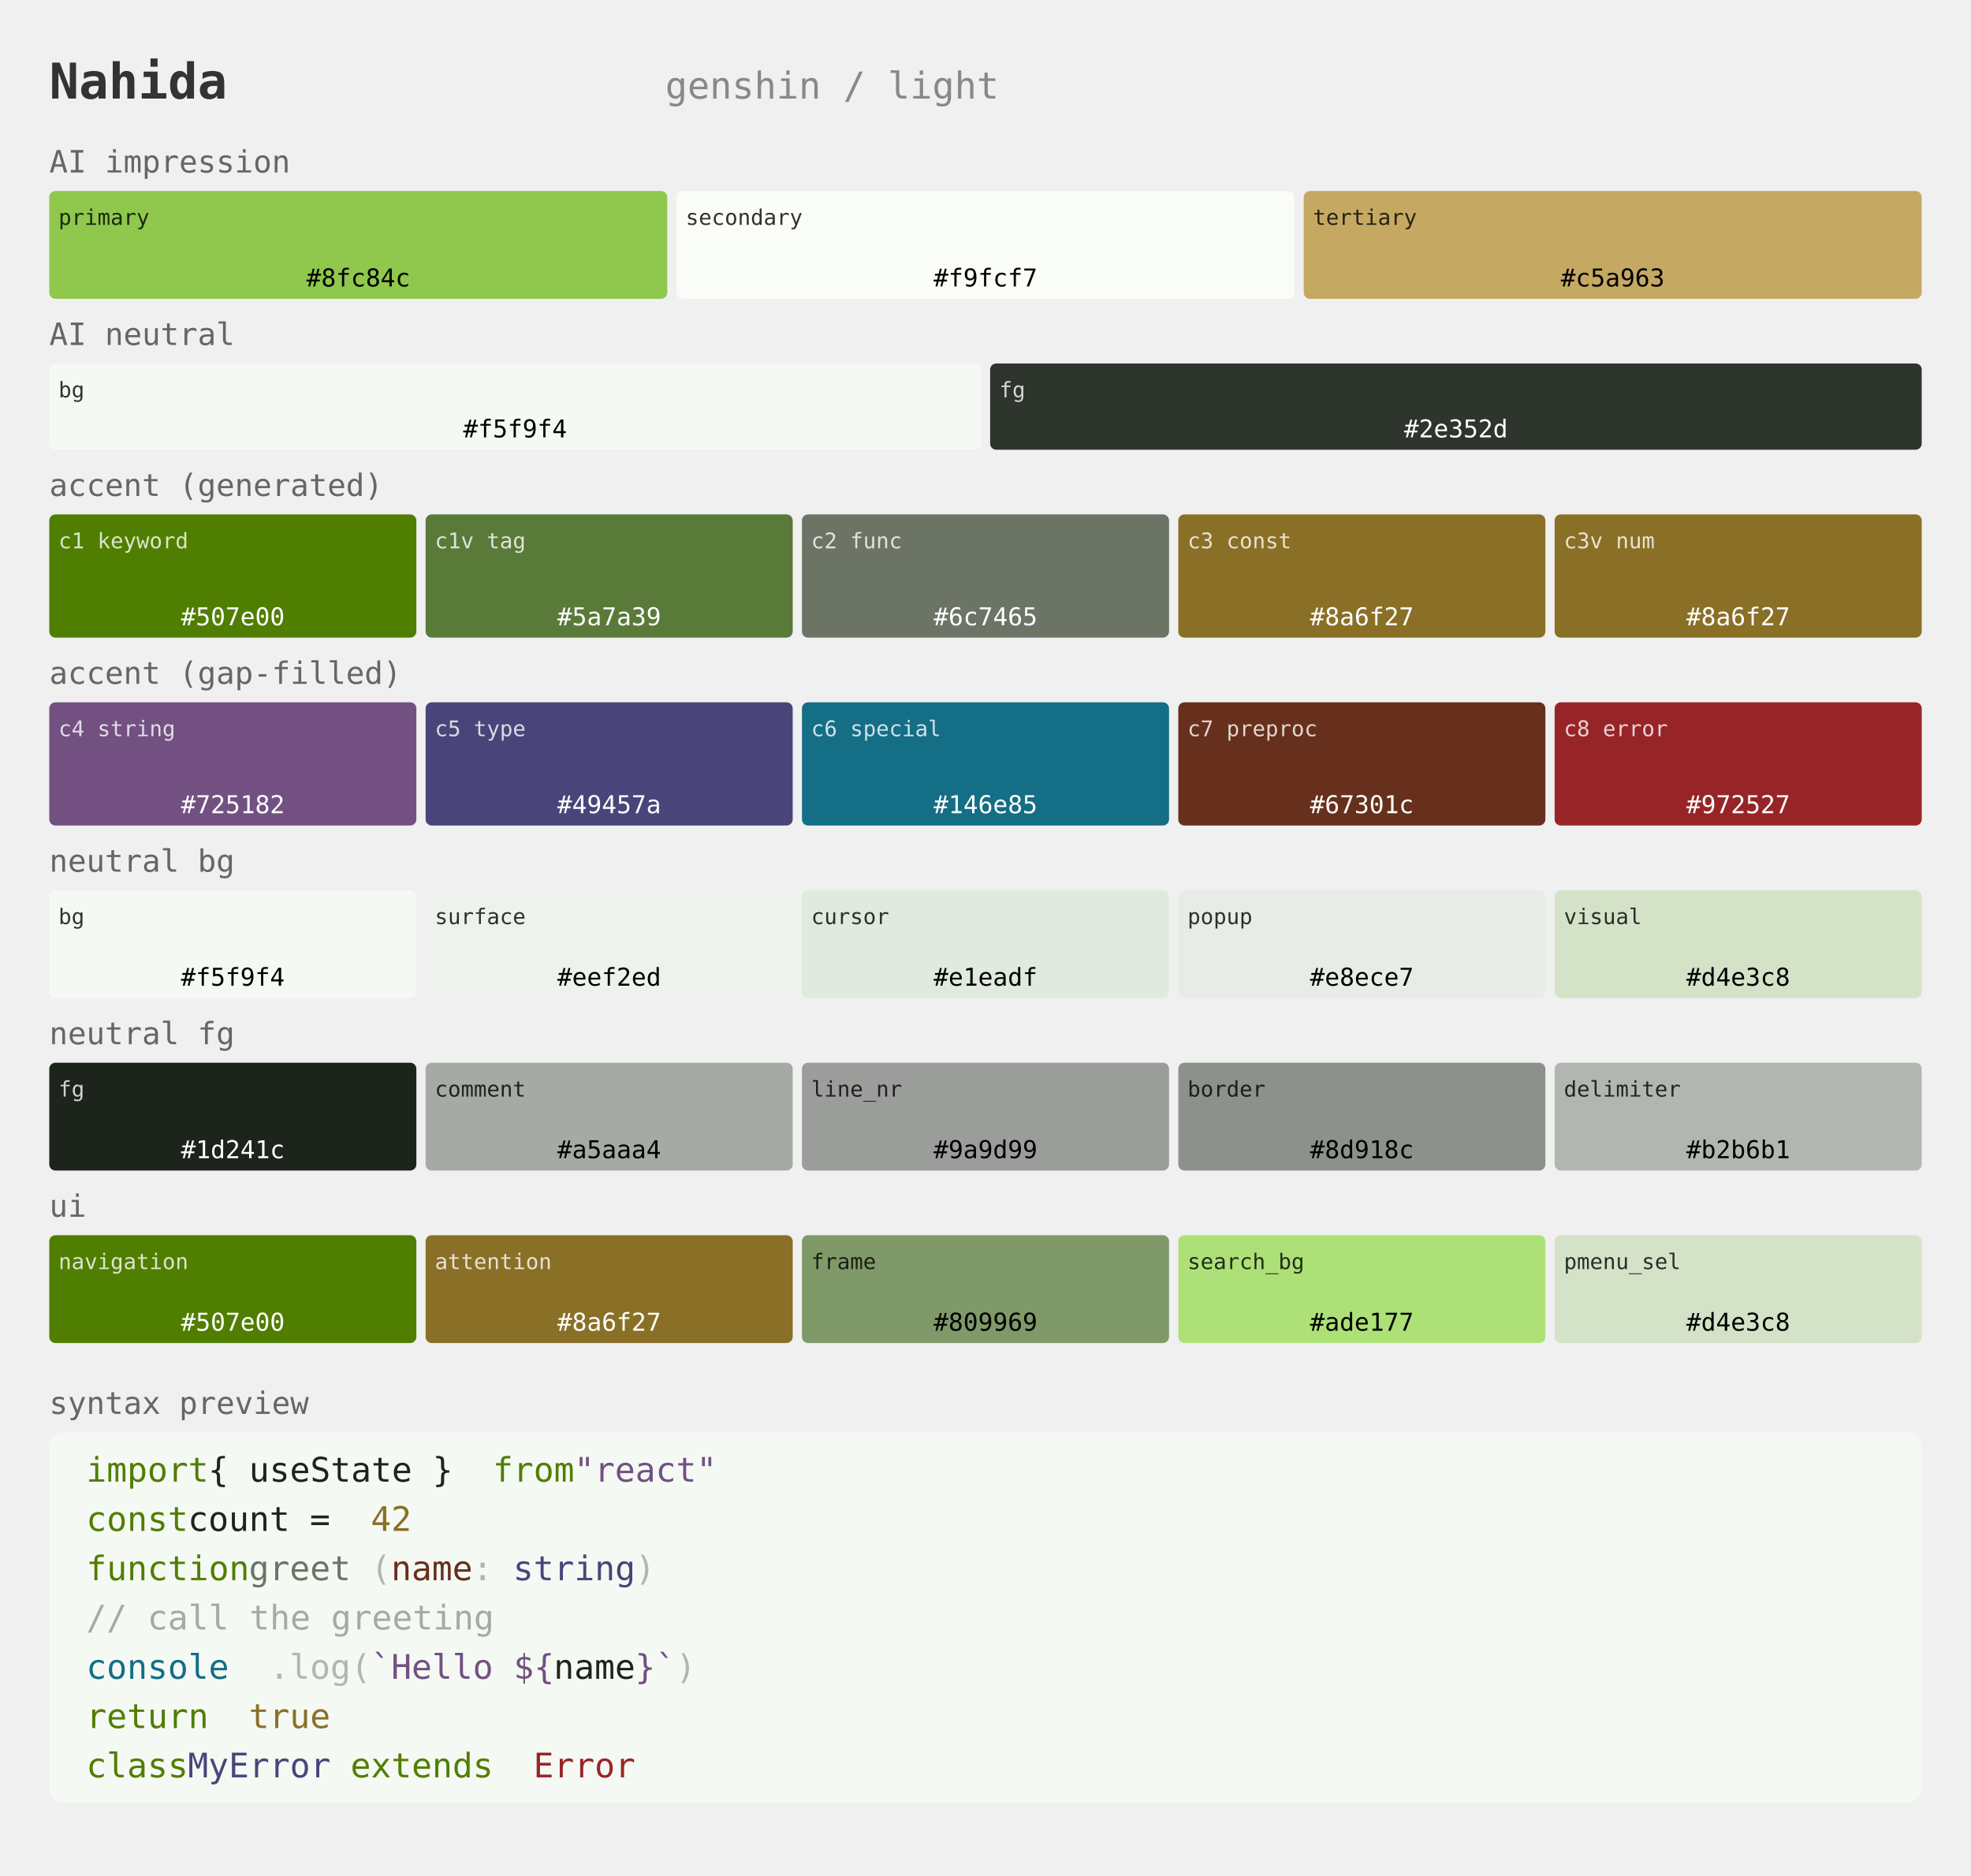
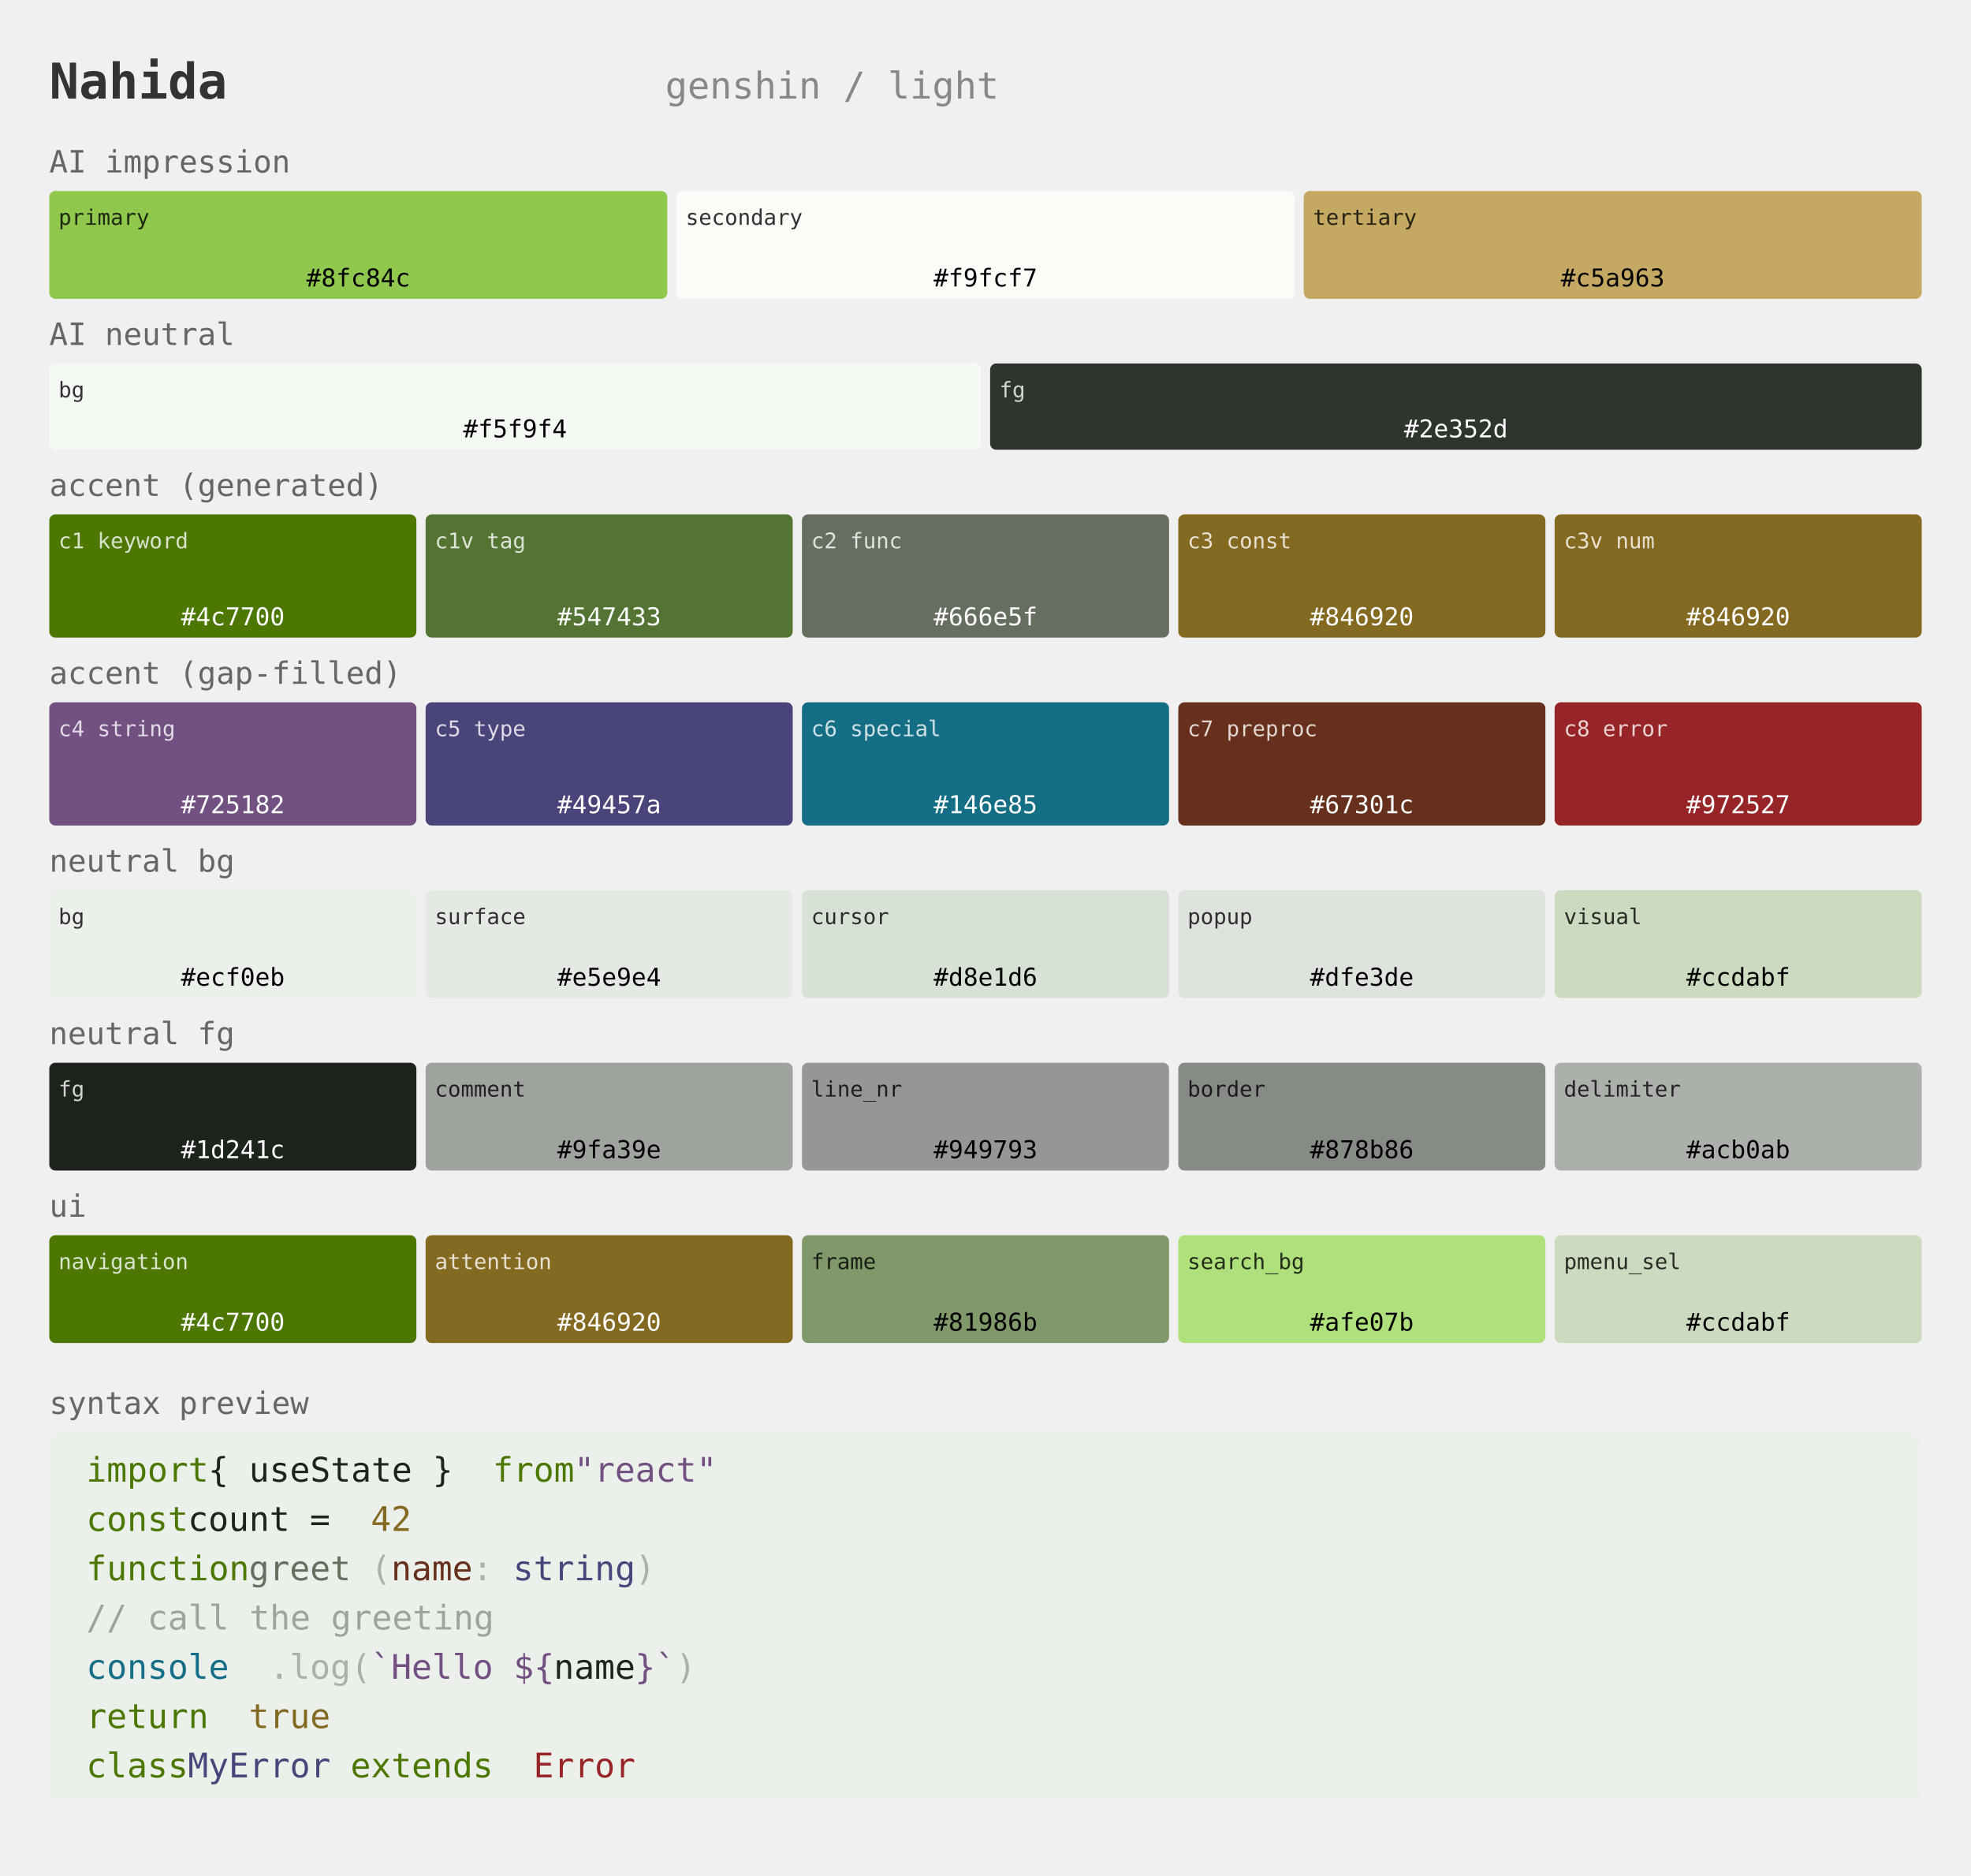
<svg xmlns="http://www.w3.org/2000/svg" width="640" height="609" style="background:#f5f5f5; font-family:ui-monospace,monospace;">
  <text x="16" y="32" fill="#333" font-size="16" font-weight="bold">Nahida</text>
  <text x="216" y="32" fill="#888" font-size="12">genshin / light</text>
  <text x="16" y="56" fill="#666" font-size="10">AI impression</text>
  <rect x="16" y="62" width="200.667" height="35" fill="#8fc84c" rx="2" />
  <text x="19" y="73" fill="#000000" font-size="7" opacity="0.8">primary</text>
  <text x="116.333" y="93" fill="#000000" font-size="8" text-anchor="middle">#8fc84c</text>
  <rect x="219.667" y="62" width="200.667" height="35" fill="#f9fcf7" rx="2" />
  <text x="222.667" y="73" fill="#000000" font-size="7" opacity="0.8">secondary</text>
  <text x="320" y="93" fill="#000000" font-size="8" text-anchor="middle">#f9fcf7</text>
  <rect x="423.333" y="62" width="200.667" height="35" fill="#c5a963" rx="2" />
  <text x="426.333" y="73" fill="#000000" font-size="7" opacity="0.8">tertiary</text>
  <text x="523.667" y="93" fill="#000000" font-size="8" text-anchor="middle">#c5a963</text>
  <text x="16" y="112" fill="#666" font-size="10">AI neutral</text>
  <rect x="16" y="118" width="302.5" height="28" fill="#f5f9f4" rx="2" />
  <text x="19" y="129" fill="#000000" font-size="7" opacity="0.8">bg</text>
  <text x="167.25" y="142" fill="#000000" font-size="8" text-anchor="middle">#f5f9f4</text>
  <rect x="321.5" y="118" width="302.5" height="28" fill="#2e352d" rx="2" />
  <text x="324.5" y="129" fill="#ffffff" font-size="7" opacity="0.8">fg</text>
  <text x="472.75" y="142" fill="#ffffff" font-size="8" text-anchor="middle">#2e352d</text>
  <text x="16" y="161" fill="#666" font-size="10">accent (generated)</text>
-   <rect x="16" y="167" width="119.2" height="40" fill="#507e00" rx="2" />
+   <rect x="16" y="167" width="119.2" height="40" fill="#4c7700" rx="2" />
  <text x="19" y="178" fill="#ffffff" font-size="7" opacity="0.8">c1 keyword</text>
-   <text x="75.6" y="203" fill="#ffffff" font-size="8" text-anchor="middle">#507e00</text>
-   <rect x="138.2" y="167" width="119.2" height="40" fill="#5a7a39" rx="2" />
+   <text x="75.6" y="203" fill="#ffffff" font-size="8" text-anchor="middle">#4c7700</text>
+   <rect x="138.2" y="167" width="119.2" height="40" fill="#547433" rx="2" />
  <text x="141.2" y="178" fill="#ffffff" font-size="7" opacity="0.8">c1v tag</text>
-   <text x="197.8" y="203" fill="#ffffff" font-size="8" text-anchor="middle">#5a7a39</text>
-   <rect x="260.4" y="167" width="119.2" height="40" fill="#6c7465" rx="2" />
+   <text x="197.8" y="203" fill="#ffffff" font-size="8" text-anchor="middle">#547433</text>
+   <rect x="260.4" y="167" width="119.2" height="40" fill="#666e5f" rx="2" />
  <text x="263.4" y="178" fill="#ffffff" font-size="7" opacity="0.8">c2 func</text>
-   <text x="320" y="203" fill="#ffffff" font-size="8" text-anchor="middle">#6c7465</text>
-   <rect x="382.6" y="167" width="119.2" height="40" fill="#8a6f27" rx="2" />
+   <text x="320" y="203" fill="#ffffff" font-size="8" text-anchor="middle">#666e5f</text>
+   <rect x="382.6" y="167" width="119.2" height="40" fill="#846920" rx="2" />
  <text x="385.6" y="178" fill="#ffffff" font-size="7" opacity="0.8">c3 const</text>
-   <text x="442.2" y="203" fill="#ffffff" font-size="8" text-anchor="middle">#8a6f27</text>
-   <rect x="504.8" y="167" width="119.2" height="40" fill="#8a6f27" rx="2" />
+   <text x="442.2" y="203" fill="#ffffff" font-size="8" text-anchor="middle">#846920</text>
+   <rect x="504.8" y="167" width="119.2" height="40" fill="#846920" rx="2" />
  <text x="507.8" y="178" fill="#ffffff" font-size="7" opacity="0.8">c3v num</text>
-   <text x="564.4" y="203" fill="#ffffff" font-size="8" text-anchor="middle">#8a6f27</text>
+   <text x="564.4" y="203" fill="#ffffff" font-size="8" text-anchor="middle">#846920</text>
  <text x="16" y="222" fill="#666" font-size="10">accent (gap-filled)</text>
  <rect x="16" y="228" width="119.2" height="40" fill="#725182" rx="2" />
  <text x="19" y="239" fill="#ffffff" font-size="7" opacity="0.8">c4 string</text>
  <text x="75.6" y="264" fill="#ffffff" font-size="8" text-anchor="middle">#725182</text>
  <rect x="138.2" y="228" width="119.2" height="40" fill="#49457a" rx="2" />
  <text x="141.2" y="239" fill="#ffffff" font-size="7" opacity="0.8">c5 type</text>
  <text x="197.8" y="264" fill="#ffffff" font-size="8" text-anchor="middle">#49457a</text>
  <rect x="260.4" y="228" width="119.2" height="40" fill="#146e85" rx="2" />
  <text x="263.4" y="239" fill="#ffffff" font-size="7" opacity="0.8">c6 special</text>
  <text x="320" y="264" fill="#ffffff" font-size="8" text-anchor="middle">#146e85</text>
  <rect x="382.6" y="228" width="119.2" height="40" fill="#67301c" rx="2" />
  <text x="385.6" y="239" fill="#ffffff" font-size="7" opacity="0.8">c7 preproc</text>
  <text x="442.2" y="264" fill="#ffffff" font-size="8" text-anchor="middle">#67301c</text>
  <rect x="504.8" y="228" width="119.2" height="40" fill="#972527" rx="2" />
  <text x="507.8" y="239" fill="#ffffff" font-size="7" opacity="0.8">c8 error</text>
  <text x="564.4" y="264" fill="#ffffff" font-size="8" text-anchor="middle">#972527</text>
  <text x="16" y="283" fill="#666" font-size="10">neutral bg</text>
-   <rect x="16" y="289" width="119.2" height="35" fill="#f5f9f4" rx="2" />
+   <rect x="16" y="289" width="119.2" height="35" fill="#ecf0eb" rx="2" />
  <text x="19" y="300" fill="#000000" font-size="7" opacity="0.8">bg</text>
-   <text x="75.6" y="320" fill="#000000" font-size="8" text-anchor="middle">#f5f9f4</text>
-   <rect x="138.2" y="289" width="119.2" height="35" fill="#eef2ed" rx="2" />
+   <text x="75.6" y="320" fill="#000000" font-size="8" text-anchor="middle">#ecf0eb</text>
+   <rect x="138.2" y="289" width="119.2" height="35" fill="#e5e9e4" rx="2" />
  <text x="141.2" y="300" fill="#000000" font-size="7" opacity="0.8">surface</text>
-   <text x="197.8" y="320" fill="#000000" font-size="8" text-anchor="middle">#eef2ed</text>
-   <rect x="260.4" y="289" width="119.2" height="35" fill="#e1eadf" rx="2" />
+   <text x="197.8" y="320" fill="#000000" font-size="8" text-anchor="middle">#e5e9e4</text>
+   <rect x="260.4" y="289" width="119.2" height="35" fill="#d8e1d6" rx="2" />
  <text x="263.4" y="300" fill="#000000" font-size="7" opacity="0.8">cursor</text>
-   <text x="320" y="320" fill="#000000" font-size="8" text-anchor="middle">#e1eadf</text>
-   <rect x="382.6" y="289" width="119.2" height="35" fill="#e8ece7" rx="2" />
+   <text x="320" y="320" fill="#000000" font-size="8" text-anchor="middle">#d8e1d6</text>
+   <rect x="382.6" y="289" width="119.2" height="35" fill="#dfe3de" rx="2" />
  <text x="385.6" y="300" fill="#000000" font-size="7" opacity="0.8">popup</text>
-   <text x="442.2" y="320" fill="#000000" font-size="8" text-anchor="middle">#e8ece7</text>
-   <rect x="504.8" y="289" width="119.2" height="35" fill="#d4e3c8" rx="2" />
+   <text x="442.2" y="320" fill="#000000" font-size="8" text-anchor="middle">#dfe3de</text>
+   <rect x="504.8" y="289" width="119.2" height="35" fill="#ccdabf" rx="2" />
  <text x="507.8" y="300" fill="#000000" font-size="7" opacity="0.8">visual</text>
-   <text x="564.4" y="320" fill="#000000" font-size="8" text-anchor="middle">#d4e3c8</text>
+   <text x="564.4" y="320" fill="#000000" font-size="8" text-anchor="middle">#ccdabf</text>
  <text x="16" y="339" fill="#666" font-size="10">neutral fg</text>
  <rect x="16" y="345" width="119.2" height="35" fill="#1d241c" rx="2" />
  <text x="19" y="356" fill="#ffffff" font-size="7" opacity="0.8">fg</text>
  <text x="75.6" y="376" fill="#ffffff" font-size="8" text-anchor="middle">#1d241c</text>
-   <rect x="138.2" y="345" width="119.2" height="35" fill="#a5aaa4" rx="2" />
+   <rect x="138.2" y="345" width="119.2" height="35" fill="#9fa39e" rx="2" />
  <text x="141.2" y="356" fill="#000000" font-size="7" opacity="0.8">comment</text>
-   <text x="197.8" y="376" fill="#000000" font-size="8" text-anchor="middle">#a5aaa4</text>
-   <rect x="260.4" y="345" width="119.2" height="35" fill="#9a9d99" rx="2" />
+   <text x="197.8" y="376" fill="#000000" font-size="8" text-anchor="middle">#9fa39e</text>
+   <rect x="260.4" y="345" width="119.2" height="35" fill="#949793" rx="2" />
  <text x="263.4" y="356" fill="#000000" font-size="7" opacity="0.8">line_nr</text>
-   <text x="320" y="376" fill="#000000" font-size="8" text-anchor="middle">#9a9d99</text>
-   <rect x="382.6" y="345" width="119.2" height="35" fill="#8d918c" rx="2" />
+   <text x="320" y="376" fill="#000000" font-size="8" text-anchor="middle">#949793</text>
+   <rect x="382.6" y="345" width="119.2" height="35" fill="#878b86" rx="2" />
  <text x="385.6" y="356" fill="#000000" font-size="7" opacity="0.8">border</text>
-   <text x="442.2" y="376" fill="#000000" font-size="8" text-anchor="middle">#8d918c</text>
-   <rect x="504.8" y="345" width="119.2" height="35" fill="#b2b6b1" rx="2" />
+   <text x="442.2" y="376" fill="#000000" font-size="8" text-anchor="middle">#878b86</text>
+   <rect x="504.8" y="345" width="119.2" height="35" fill="#acb0ab" rx="2" />
  <text x="507.8" y="356" fill="#000000" font-size="7" opacity="0.8">delimiter</text>
-   <text x="564.4" y="376" fill="#000000" font-size="8" text-anchor="middle">#b2b6b1</text>
+   <text x="564.4" y="376" fill="#000000" font-size="8" text-anchor="middle">#acb0ab</text>
  <text x="16" y="395" fill="#666" font-size="10">ui</text>
-   <rect x="16" y="401" width="119.2" height="35" fill="#507e00" rx="2" />
+   <rect x="16" y="401" width="119.2" height="35" fill="#4c7700" rx="2" />
  <text x="19" y="412" fill="#ffffff" font-size="7" opacity="0.8">navigation</text>
-   <text x="75.6" y="432" fill="#ffffff" font-size="8" text-anchor="middle">#507e00</text>
-   <rect x="138.2" y="401" width="119.2" height="35" fill="#8a6f27" rx="2" />
+   <text x="75.6" y="432" fill="#ffffff" font-size="8" text-anchor="middle">#4c7700</text>
+   <rect x="138.2" y="401" width="119.2" height="35" fill="#846920" rx="2" />
  <text x="141.2" y="412" fill="#ffffff" font-size="7" opacity="0.8">attention</text>
-   <text x="197.8" y="432" fill="#ffffff" font-size="8" text-anchor="middle">#8a6f27</text>
-   <rect x="260.4" y="401" width="119.2" height="35" fill="#809969" rx="2" />
+   <text x="197.8" y="432" fill="#ffffff" font-size="8" text-anchor="middle">#846920</text>
+   <rect x="260.4" y="401" width="119.2" height="35" fill="#81986b" rx="2" />
  <text x="263.4" y="412" fill="#000000" font-size="7" opacity="0.8">frame</text>
-   <text x="320" y="432" fill="#000000" font-size="8" text-anchor="middle">#809969</text>
-   <rect x="382.6" y="401" width="119.2" height="35" fill="#ade177" rx="2" />
+   <text x="320" y="432" fill="#000000" font-size="8" text-anchor="middle">#81986b</text>
+   <rect x="382.6" y="401" width="119.2" height="35" fill="#afe07b" rx="2" />
  <text x="385.6" y="412" fill="#000000" font-size="7" opacity="0.8">search_bg</text>
-   <text x="442.2" y="432" fill="#000000" font-size="8" text-anchor="middle">#ade177</text>
-   <rect x="504.8" y="401" width="119.2" height="35" fill="#d4e3c8" rx="2" />
+   <text x="442.2" y="432" fill="#000000" font-size="8" text-anchor="middle">#afe07b</text>
+   <rect x="504.8" y="401" width="119.2" height="35" fill="#ccdabf" rx="2" />
  <text x="507.8" y="412" fill="#000000" font-size="7" opacity="0.8">pmenu_sel</text>
-   <text x="564.4" y="432" fill="#000000" font-size="8" text-anchor="middle">#d4e3c8</text>
+   <text x="564.4" y="432" fill="#000000" font-size="8" text-anchor="middle">#ccdabf</text>
  <text x="16" y="459" fill="#666" font-size="10">syntax preview</text>
-   <rect x="16" y="465" width="608" height="120" fill="#f5f9f4" rx="4" />
-   <text x="28" y="481" fill="#507e00" font-size="11" font-family="monospace">import</text>
+   <rect x="16" y="465" width="608" height="120" fill="#ecf0eb" rx="4" />
+   <text x="28" y="481" fill="#4c7700" font-size="11" font-family="monospace">import</text>
  <text x="67.6" y="481" fill="#1d241c" font-size="11" font-family="monospace"> { useState } </text>
-   <text x="160" y="481" fill="#507e00" font-size="11" font-family="monospace">from</text>
+   <text x="160" y="481" fill="#4c7700" font-size="11" font-family="monospace">from</text>
  <text x="186.4" y="481" fill="#725182" font-size="11" font-family="monospace"> "react"</text>
-   <text x="28" y="497" fill="#507e00" font-size="11" font-family="monospace">const</text>
+   <text x="28" y="497" fill="#4c7700" font-size="11" font-family="monospace">const</text>
  <text x="61" y="497" fill="#1d241c" font-size="11" font-family="monospace"> count</text>
  <text x="100.6" y="497" fill="#1d241c" font-size="11" font-family="monospace"> = </text>
-   <text x="120.4" y="497" fill="#8a6f27" font-size="11" font-family="monospace">42</text>
-   <text x="28" y="513" fill="#507e00" font-size="11" font-family="monospace">function</text>
-   <text x="80.8" y="513" fill="#6c7465" font-size="11" font-family="monospace"> greet</text>
-   <text x="120.4" y="513" fill="#b2b6b1" font-size="11" font-family="monospace">(</text>
+   <text x="120.4" y="497" fill="#846920" font-size="11" font-family="monospace">42</text>
+   <text x="28" y="513" fill="#4c7700" font-size="11" font-family="monospace">function</text>
+   <text x="80.8" y="513" fill="#666e5f" font-size="11" font-family="monospace"> greet</text>
+   <text x="120.4" y="513" fill="#acb0ab" font-size="11" font-family="monospace">(</text>
  <text x="127" y="513" fill="#67301c" font-size="11" font-family="monospace">name</text>
-   <text x="153.4" y="513" fill="#b2b6b1" font-size="11" font-family="monospace">: </text>
+   <text x="153.4" y="513" fill="#acb0ab" font-size="11" font-family="monospace">: </text>
  <text x="166.6" y="513" fill="#49457a" font-size="11" font-family="monospace">string</text>
-   <text x="206.2" y="513" fill="#b2b6b1" font-size="11" font-family="monospace">)</text>
-   <text x="28" y="529" fill="#a5aaa4" font-size="11" font-family="monospace">  // call the greeting</text>
+   <text x="206.2" y="513" fill="#acb0ab" font-size="11" font-family="monospace">)</text>
+   <text x="28" y="529" fill="#9fa39e" font-size="11" font-family="monospace">  // call the greeting</text>
  <text x="28" y="545" fill="#146e85" font-size="11" font-family="monospace">  console</text>
-   <text x="87.4" y="545" fill="#b2b6b1" font-size="11" font-family="monospace">.log(</text>
+   <text x="87.4" y="545" fill="#acb0ab" font-size="11" font-family="monospace">.log(</text>
  <text x="120.4" y="545" fill="#725182" font-size="11" font-family="monospace">`Hello ${</text>
  <text x="179.8" y="545" fill="#1d241c" font-size="11" font-family="monospace">name</text>
  <text x="206.2" y="545" fill="#725182" font-size="11" font-family="monospace">}`</text>
-   <text x="219.4" y="545" fill="#b2b6b1" font-size="11" font-family="monospace">)</text>
-   <text x="28" y="561" fill="#507e00" font-size="11" font-family="monospace">  return</text>
-   <text x="80.8" y="561" fill="#8a6f27" font-size="11" font-family="monospace"> true</text>
-   <text x="28" y="577" fill="#507e00" font-size="11" font-family="monospace">class</text>
+   <text x="219.4" y="545" fill="#acb0ab" font-size="11" font-family="monospace">)</text>
+   <text x="28" y="561" fill="#4c7700" font-size="11" font-family="monospace">  return</text>
+   <text x="80.8" y="561" fill="#846920" font-size="11" font-family="monospace"> true</text>
+   <text x="28" y="577" fill="#4c7700" font-size="11" font-family="monospace">class</text>
  <text x="61" y="577" fill="#49457a" font-size="11" font-family="monospace"> MyError</text>
-   <text x="113.8" y="577" fill="#507e00" font-size="11" font-family="monospace"> extends </text>
+   <text x="113.8" y="577" fill="#4c7700" font-size="11" font-family="monospace"> extends </text>
  <text x="173.2" y="577" fill="#972527" font-size="11" font-family="monospace">Error</text>
</svg>
